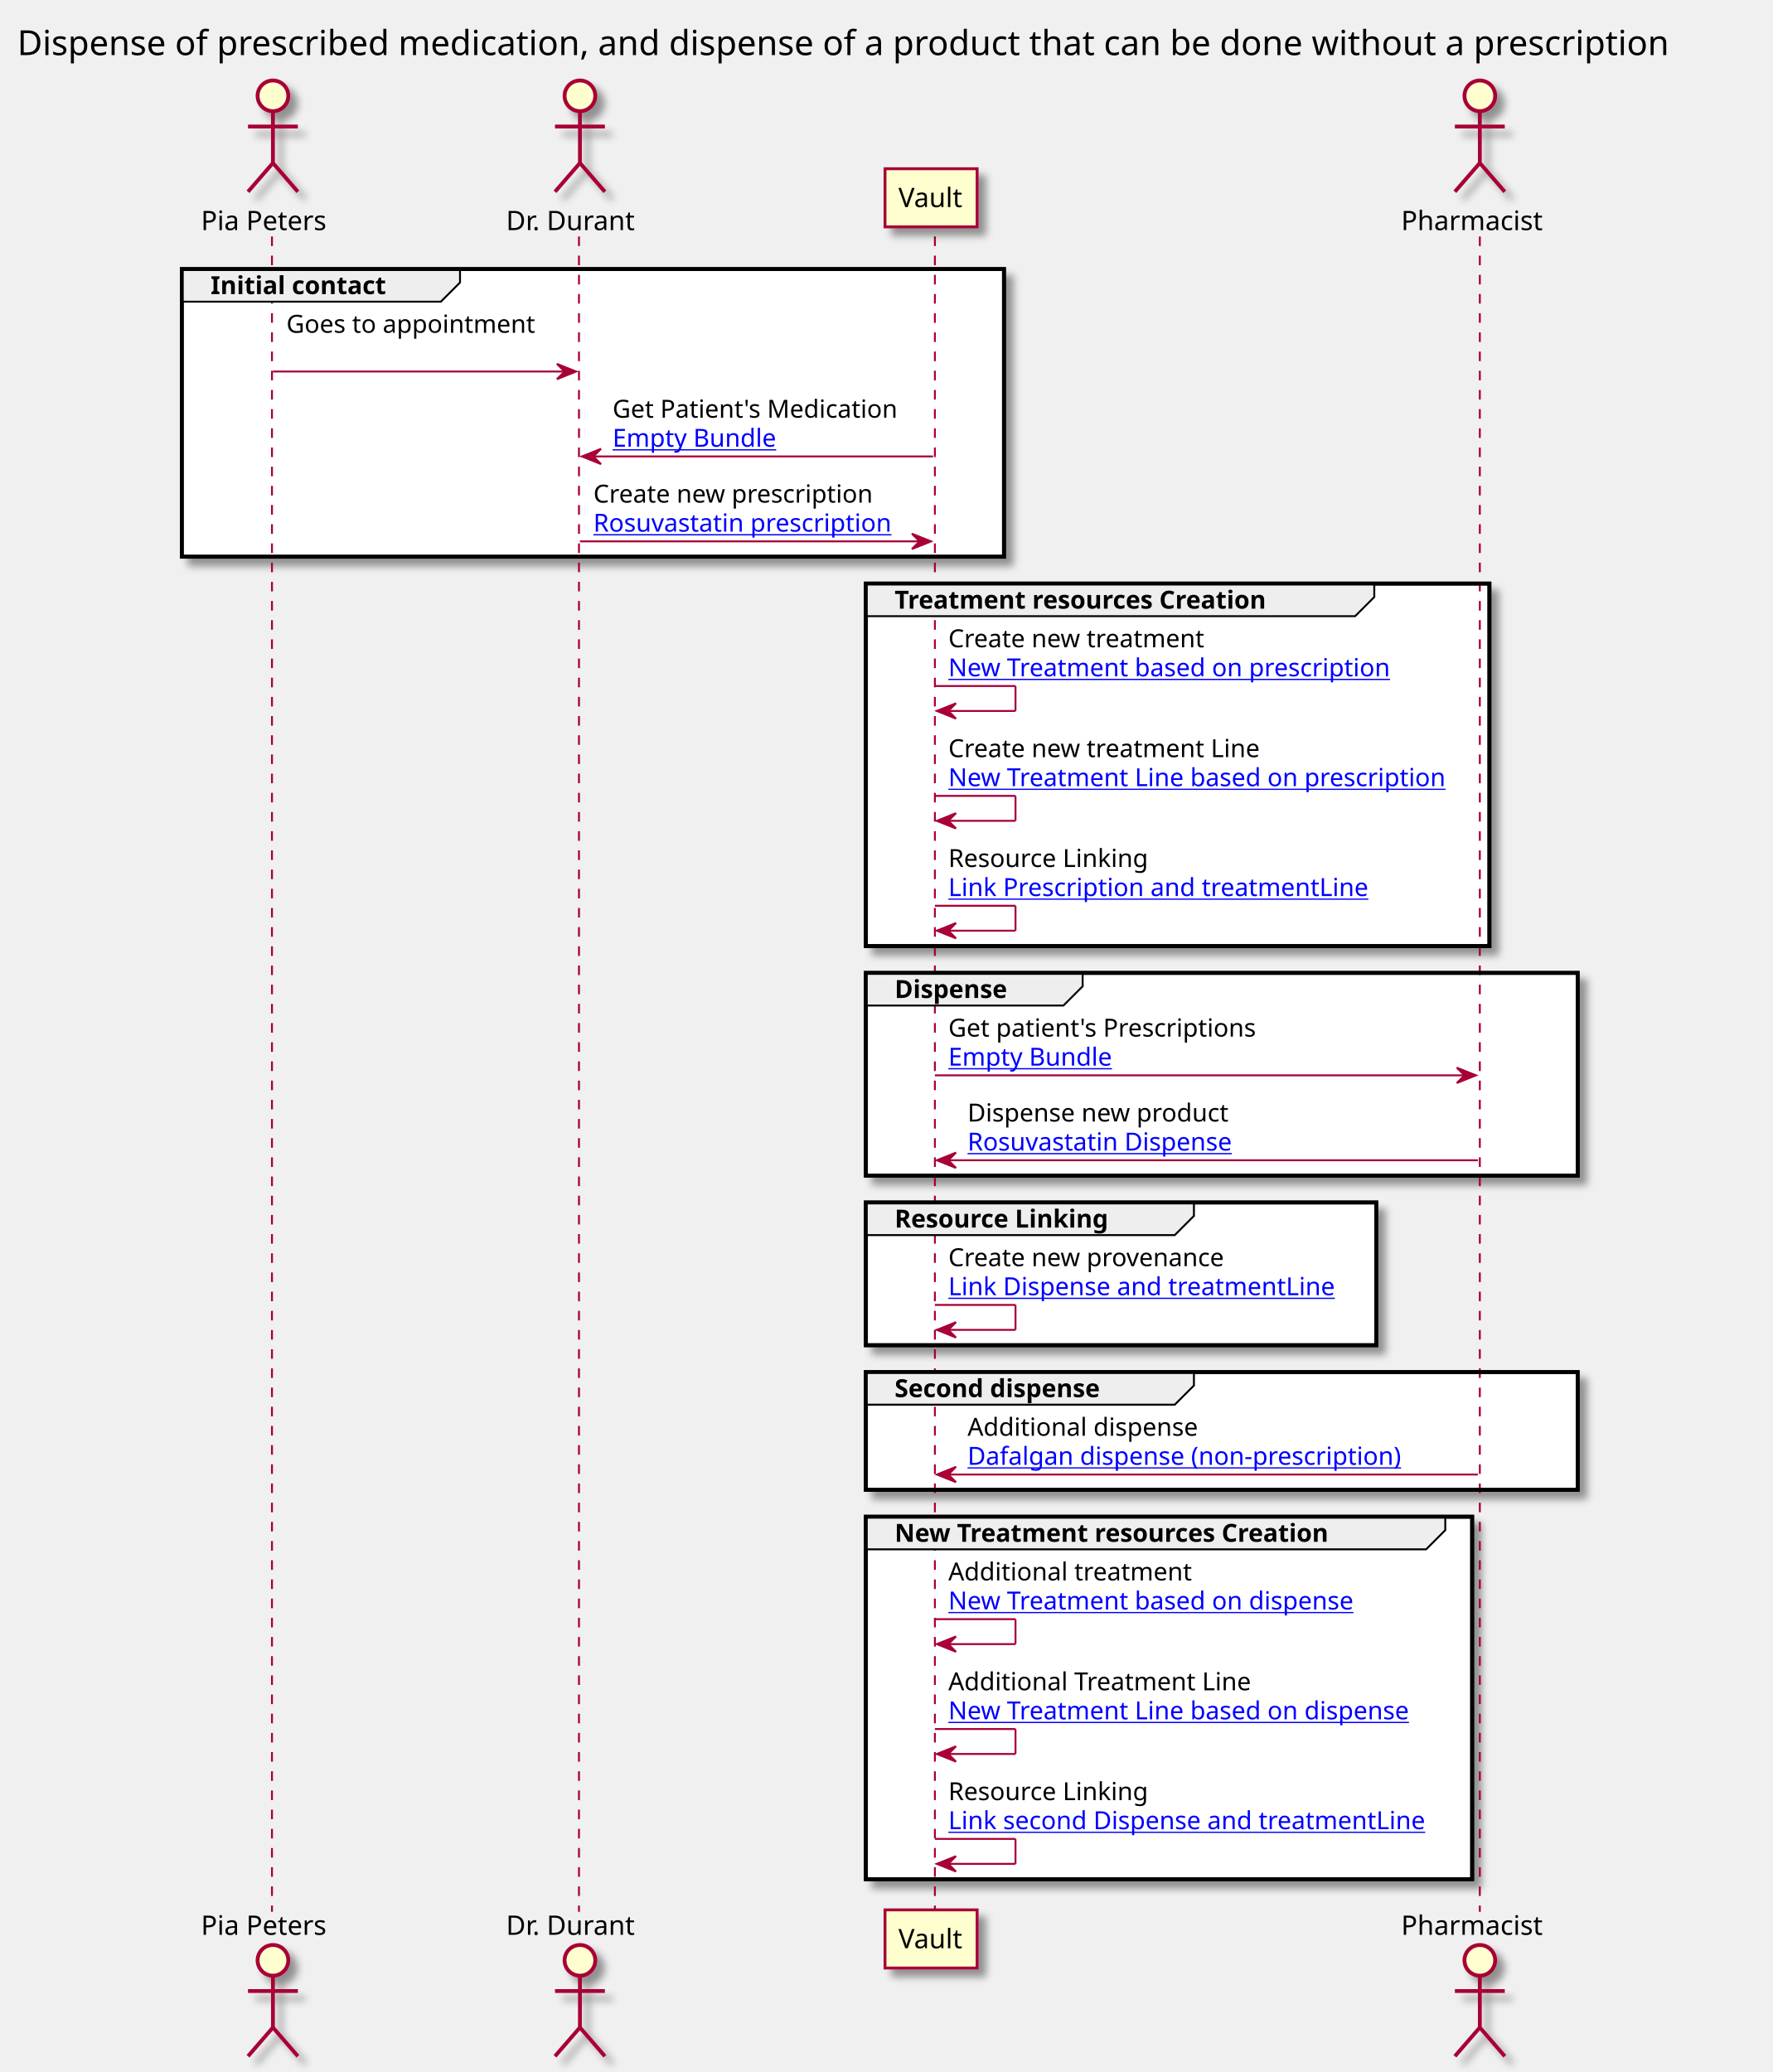
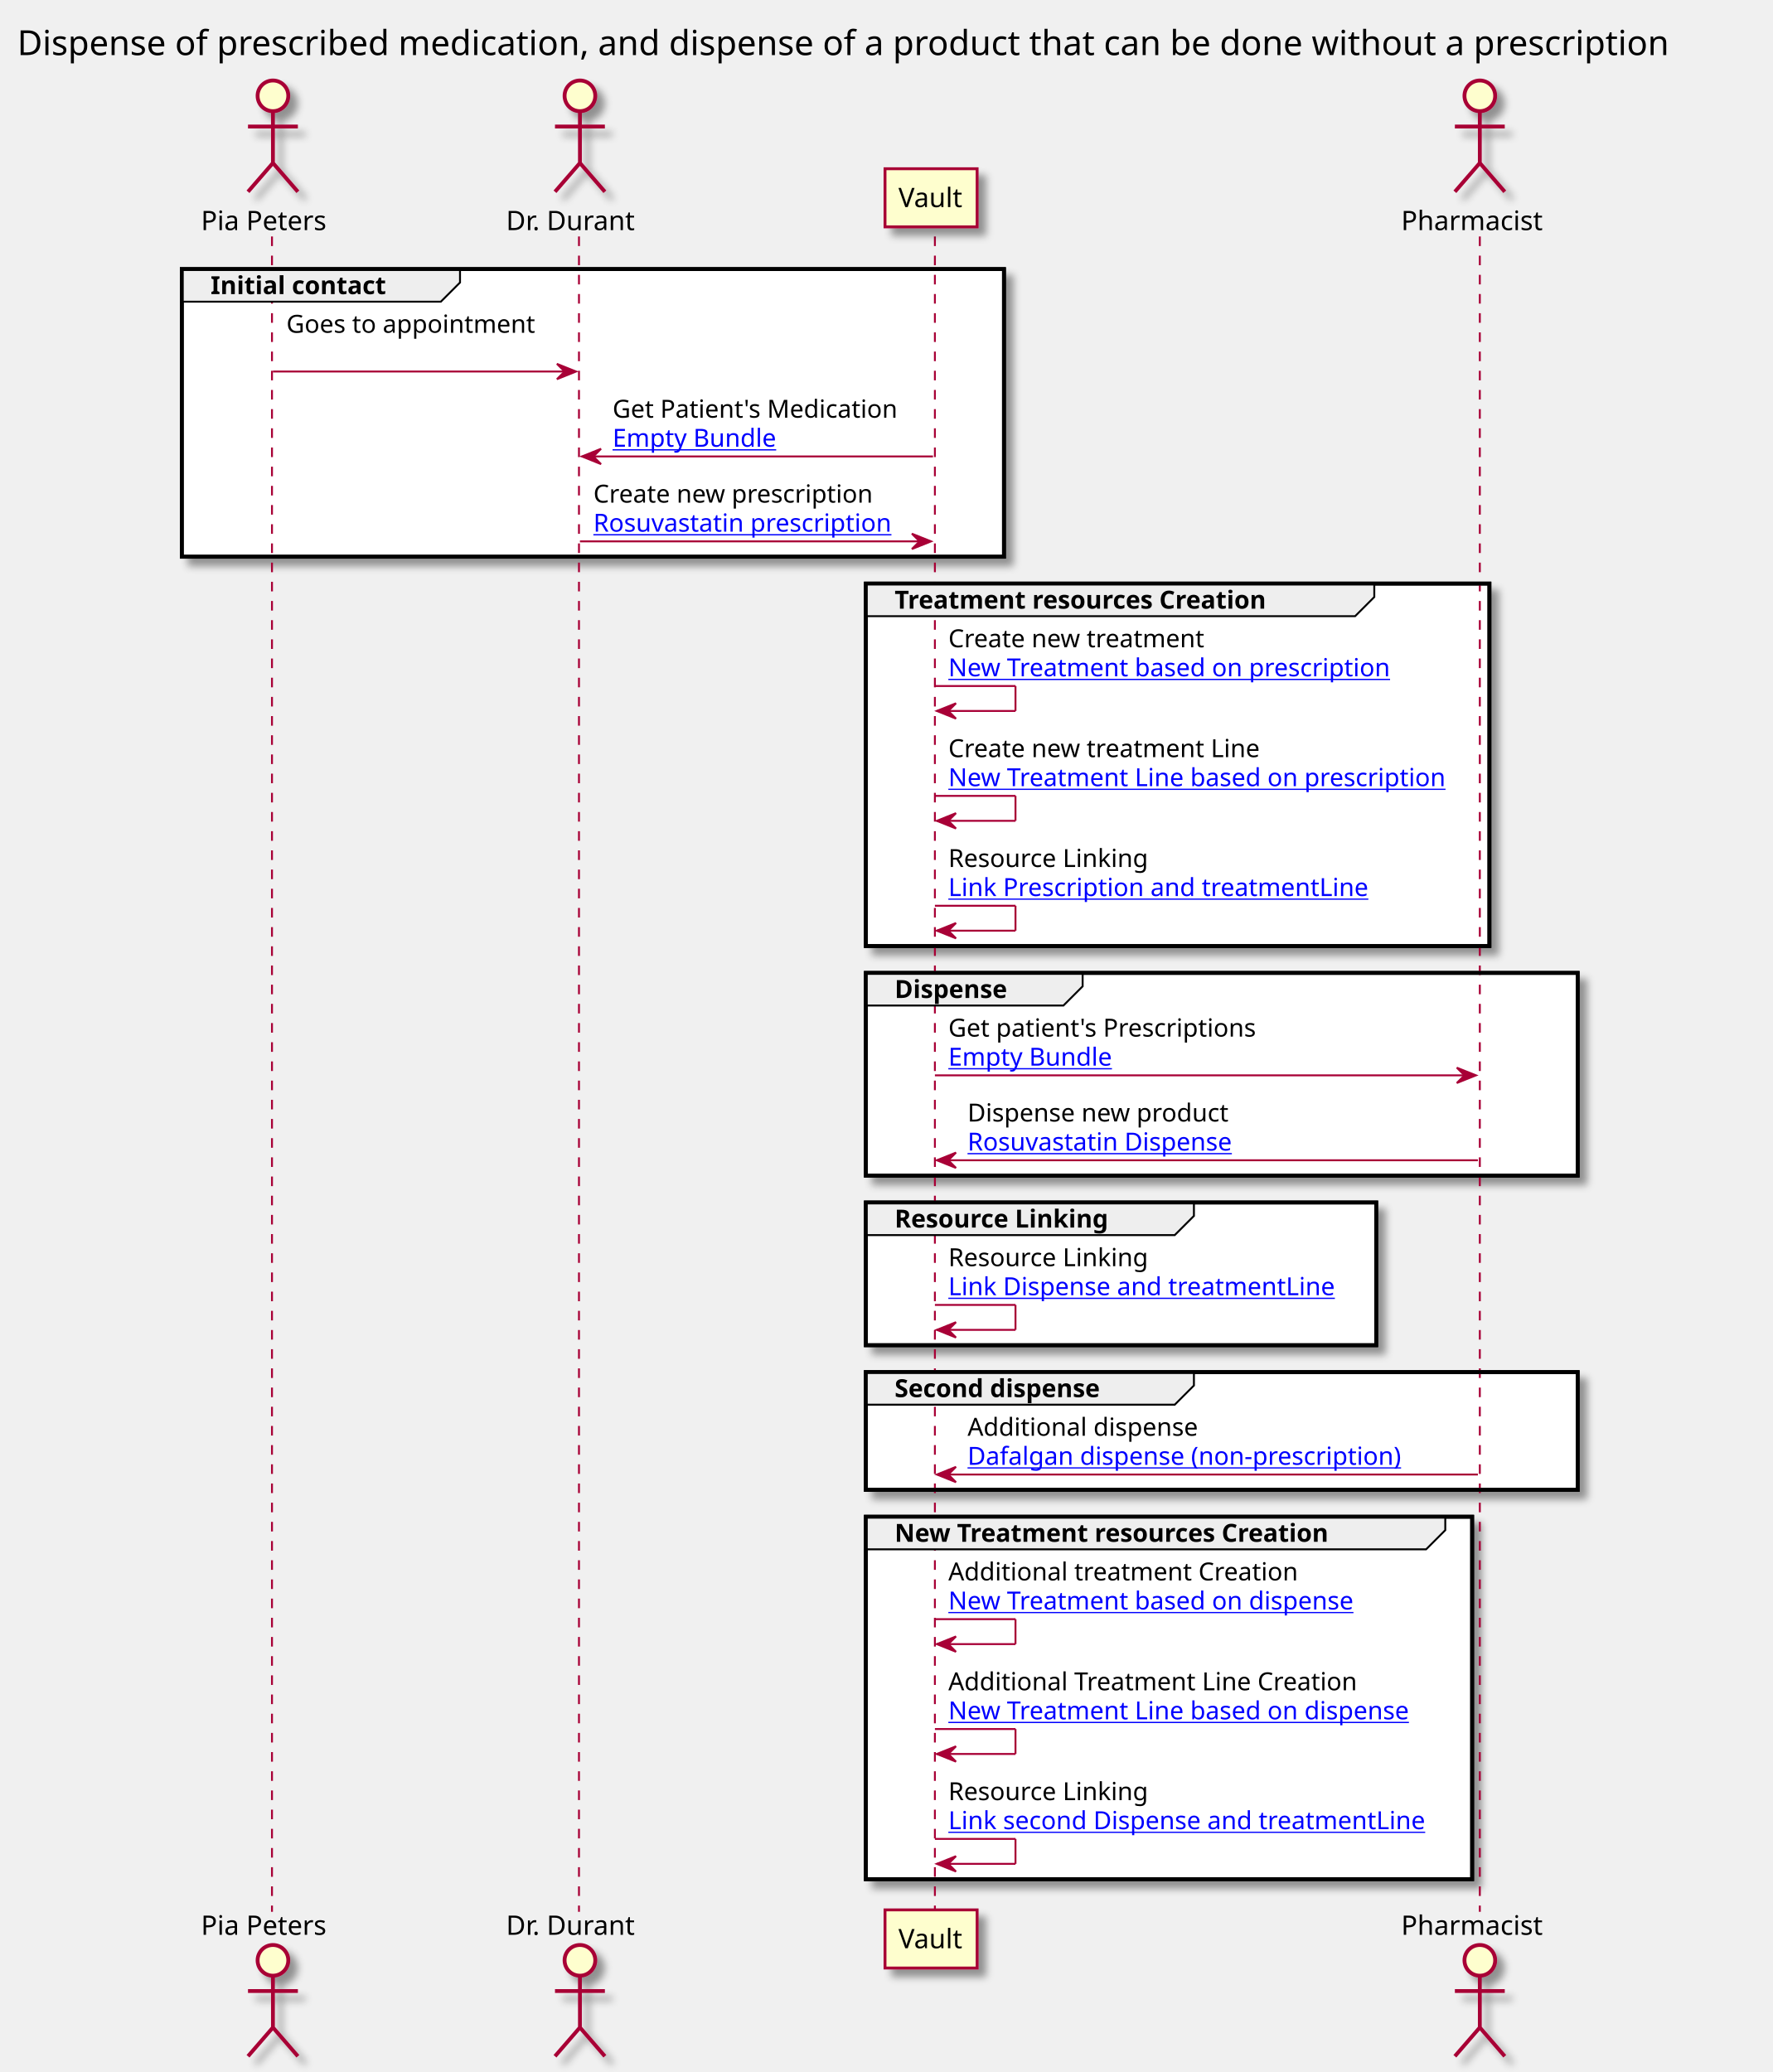
<svg xmlns="http://www.w3.org/2000/svg" xmlns:xlink="http://www.w3.org/1999/xlink" contentScriptType="application/ecmascript" contentStyleType="text/css" height="1080px" preserveAspectRatio="none" style="width:924px;height:1080px;background:#FFFFFF;" version="1.1" viewBox="0 0 924 1080" width="924px" zoomAndPan="magnify">
  <defs>
-     <filter height="300%" id="f1a4vn56s13gfg" width="300%" x="-1" y="-1">
+     <filter height="300%" id="fd9dc7xanaaed" width="300%" x="-1" y="-1">
      <feGaussianBlur result="blurOut" stdDeviation="2.0" />
      <feColorMatrix in="blurOut" result="blurOut2" type="matrix" values="0 0 0 0 0 0 0 0 0 0 0 0 0 0 0 0 0 0 .4 0" />
      <feOffset dx="4.0" dy="4.0" in="blurOut2" result="blurOut3" />
      <feBlend in="SourceGraphic" in2="blurOut3" mode="normal" />
    </filter>
  </defs>
  <g>
    <text fill="#000000" font-family="sans-serif" font-size="18" lengthAdjust="spacing" textLength="899" x="9" y="28.708">Dispense of prescribed medication, and dispense of a product that can be done without a prescription</text>
-     <rect fill="#FFFFFF" filter="url(#f1a4vn56s13gfg)" height="149.93" style="stroke:#000000;stroke-width:2.0;" width="428.5" x="94.75" y="140.25" />
-     <rect fill="#FFFFFF" filter="url(#f1a4vn56s13gfg)" height="188.93" style="stroke:#000000;stroke-width:2.0;" width="325" x="451.25" y="304.18" />
-     <rect fill="#FFFFFF" filter="url(#f1a4vn56s13gfg)" height="105.664" style="stroke:#000000;stroke-width:2.0;" width="371" x="451.25" y="507.109" />
-     <rect fill="#FFFFFF" filter="url(#f1a4vn56s13gfg)" height="74.398" style="stroke:#000000;stroke-width:2.0;" width="266" x="451.25" y="626.773" />
-     <rect fill="#FFFFFF" filter="url(#f1a4vn56s13gfg)" height="61.398" style="stroke:#000000;stroke-width:2.0;" width="371" x="451.25" y="715.172" />
-     <rect fill="#FFFFFF" filter="url(#f1a4vn56s13gfg)" height="188.93" style="stroke:#000000;stroke-width:2.0;" width="316" x="451.25" y="790.57" />
+     <rect fill="#FFFFFF" filter="url(#fd9dc7xanaaed)" height="149.93" style="stroke:#000000;stroke-width:2.0;" width="428.5" x="94.75" y="140.25" />
+     <rect fill="#FFFFFF" filter="url(#fd9dc7xanaaed)" height="188.93" style="stroke:#000000;stroke-width:2.0;" width="325" x="451.25" y="304.18" />
+     <rect fill="#FFFFFF" filter="url(#fd9dc7xanaaed)" height="105.664" style="stroke:#000000;stroke-width:2.0;" width="371" x="451.25" y="507.109" />
+     <rect fill="#FFFFFF" filter="url(#fd9dc7xanaaed)" height="74.398" style="stroke:#000000;stroke-width:2.0;" width="266" x="451.25" y="626.773" />
+     <rect fill="#FFFFFF" filter="url(#fd9dc7xanaaed)" height="61.398" style="stroke:#000000;stroke-width:2.0;" width="371" x="451.25" y="715.172" />
+     <rect fill="#FFFFFF" filter="url(#fd9dc7xanaaed)" height="188.93" style="stroke:#000000;stroke-width:2.0;" width="316" x="451.25" y="790.57" />
    <line style="stroke:#A80036;stroke-width:1.0;stroke-dasharray:5.0,5.0;" x1="141.75" x2="141.75" y1="123.25" y2="996.5" />
    <line style="stroke:#A80036;stroke-width:1.0;stroke-dasharray:5.0,5.0;" x1="301.75" x2="301.75" y1="123.25" y2="996.5" />
    <line style="stroke:#A80036;stroke-width:1.0;stroke-dasharray:5.0,5.0;" x1="487.25" x2="487.25" y1="123.25" y2="996.5" />
    <line style="stroke:#A80036;stroke-width:1.0;stroke-dasharray:5.0,5.0;" x1="771.25" x2="771.25" y1="123.25" y2="996.5" />
    <text fill="#000000" font-family="sans-serif" font-size="14" lengthAdjust="spacing" textLength="69" x="104.75" y="119.948">Pia Peters</text>
-     <ellipse cx="142.25" cy="49.953" fill="#FEFECE" filter="url(#f1a4vn56s13gfg)" rx="8" ry="8" style="stroke:#A80036;stroke-width:2.0;" />
-     <path d="M142.25,57.953 L142.25,84.953 M129.25,65.953 L155.25,65.953 M142.25,84.953 L129.25,99.953 M142.25,84.953 L155.25,99.953 " fill="none" filter="url(#f1a4vn56s13gfg)" style="stroke:#A80036;stroke-width:2.0;" />
+     <ellipse cx="142.25" cy="49.953" fill="#FEFECE" filter="url(#fd9dc7xanaaed)" rx="8" ry="8" style="stroke:#A80036;stroke-width:2.0;" />
+     <path d="M142.25,57.953 L142.25,84.953 M129.25,65.953 L155.25,65.953 M142.25,84.953 L129.25,99.953 M142.25,84.953 L155.25,99.953 " fill="none" filter="url(#fd9dc7xanaaed)" style="stroke:#A80036;stroke-width:2.0;" />
    <text fill="#000000" font-family="sans-serif" font-size="14" lengthAdjust="spacing" textLength="69" x="104.75" y="1008.495">Pia Peters</text>
-     <ellipse cx="142.25" cy="1021.797" fill="#FEFECE" filter="url(#f1a4vn56s13gfg)" rx="8" ry="8" style="stroke:#A80036;stroke-width:2.0;" />
-     <path d="M142.25,1029.797 L142.25,1056.797 M129.25,1037.797 L155.25,1037.797 M142.25,1056.797 L129.25,1071.797 M142.25,1056.797 L155.25,1071.797 " fill="none" filter="url(#f1a4vn56s13gfg)" style="stroke:#A80036;stroke-width:2.0;" />
+     <ellipse cx="142.25" cy="1021.797" fill="#FEFECE" filter="url(#fd9dc7xanaaed)" rx="8" ry="8" style="stroke:#A80036;stroke-width:2.0;" />
+     <path d="M142.25,1029.797 L142.25,1056.797 M129.25,1037.797 L155.25,1037.797 M142.25,1056.797 L129.25,1071.797 M142.25,1056.797 L155.25,1071.797 " fill="none" filter="url(#fd9dc7xanaaed)" style="stroke:#A80036;stroke-width:2.0;" />
    <text fill="#000000" font-family="sans-serif" font-size="14" lengthAdjust="spacing" textLength="71" x="263.75" y="119.948">Dr. Durant</text>
-     <ellipse cx="302.25" cy="49.953" fill="#FEFECE" filter="url(#f1a4vn56s13gfg)" rx="8" ry="8" style="stroke:#A80036;stroke-width:2.0;" />
-     <path d="M302.25,57.953 L302.25,84.953 M289.25,65.953 L315.25,65.953 M302.25,84.953 L289.25,99.953 M302.25,84.953 L315.25,99.953 " fill="none" filter="url(#f1a4vn56s13gfg)" style="stroke:#A80036;stroke-width:2.0;" />
+     <ellipse cx="302.25" cy="49.953" fill="#FEFECE" filter="url(#fd9dc7xanaaed)" rx="8" ry="8" style="stroke:#A80036;stroke-width:2.0;" />
+     <path d="M302.25,57.953 L302.25,84.953 M289.25,65.953 L315.25,65.953 M302.25,84.953 L289.25,99.953 M302.25,84.953 L315.25,99.953 " fill="none" filter="url(#fd9dc7xanaaed)" style="stroke:#A80036;stroke-width:2.0;" />
    <text fill="#000000" font-family="sans-serif" font-size="14" lengthAdjust="spacing" textLength="71" x="263.75" y="1008.495">Dr. Durant</text>
-     <ellipse cx="302.25" cy="1021.797" fill="#FEFECE" filter="url(#f1a4vn56s13gfg)" rx="8" ry="8" style="stroke:#A80036;stroke-width:2.0;" />
-     <path d="M302.25,1029.797 L302.25,1056.797 M289.25,1037.797 L315.25,1037.797 M302.25,1056.797 L289.25,1071.797 M302.25,1056.797 L315.25,1071.797 " fill="none" filter="url(#f1a4vn56s13gfg)" style="stroke:#A80036;stroke-width:2.0;" />
-     <rect fill="#FEFECE" filter="url(#f1a4vn56s13gfg)" height="30.297" style="stroke:#A80036;stroke-width:1.5;" width="48" x="461.25" y="87.953" />
+     <ellipse cx="302.25" cy="1021.797" fill="#FEFECE" filter="url(#fd9dc7xanaaed)" rx="8" ry="8" style="stroke:#A80036;stroke-width:2.0;" />
+     <path d="M302.25,1029.797 L302.25,1056.797 M289.25,1037.797 L315.25,1037.797 M302.25,1056.797 L289.25,1071.797 M302.25,1056.797 L315.25,1071.797 " fill="none" filter="url(#fd9dc7xanaaed)" style="stroke:#A80036;stroke-width:2.0;" />
+     <rect fill="#FEFECE" filter="url(#fd9dc7xanaaed)" height="30.297" style="stroke:#A80036;stroke-width:1.5;" width="48" x="461.25" y="87.953" />
    <text fill="#000000" font-family="sans-serif" font-size="14" lengthAdjust="spacing" textLength="34" x="468.25" y="107.948">Vault</text>
-     <rect fill="#FEFECE" filter="url(#f1a4vn56s13gfg)" height="30.297" style="stroke:#A80036;stroke-width:1.5;" width="48" x="461.25" y="995.5" />
+     <rect fill="#FEFECE" filter="url(#fd9dc7xanaaed)" height="30.297" style="stroke:#A80036;stroke-width:1.5;" width="48" x="461.25" y="995.5" />
    <text fill="#000000" font-family="sans-serif" font-size="14" lengthAdjust="spacing" textLength="34" x="468.25" y="1015.495">Vault</text>
    <text fill="#000000" font-family="sans-serif" font-size="14" lengthAdjust="spacing" textLength="76" x="730.25" y="119.948">Pharmacist</text>
-     <ellipse cx="771.25" cy="49.953" fill="#FEFECE" filter="url(#f1a4vn56s13gfg)" rx="8" ry="8" style="stroke:#A80036;stroke-width:2.0;" />
-     <path d="M771.25,57.953 L771.25,84.953 M758.25,65.953 L784.25,65.953 M771.25,84.953 L758.25,99.953 M771.25,84.953 L784.25,99.953 " fill="none" filter="url(#f1a4vn56s13gfg)" style="stroke:#A80036;stroke-width:2.0;" />
+     <ellipse cx="771.25" cy="49.953" fill="#FEFECE" filter="url(#fd9dc7xanaaed)" rx="8" ry="8" style="stroke:#A80036;stroke-width:2.0;" />
+     <path d="M771.25,57.953 L771.25,84.953 M758.25,65.953 L784.25,65.953 M771.25,84.953 L758.25,99.953 M771.25,84.953 L784.25,99.953 " fill="none" filter="url(#fd9dc7xanaaed)" style="stroke:#A80036;stroke-width:2.0;" />
    <text fill="#000000" font-family="sans-serif" font-size="14" lengthAdjust="spacing" textLength="76" x="730.25" y="1008.495">Pharmacist</text>
-     <ellipse cx="771.25" cy="1021.797" fill="#FEFECE" filter="url(#f1a4vn56s13gfg)" rx="8" ry="8" style="stroke:#A80036;stroke-width:2.0;" />
-     <path d="M771.25,1029.797 L771.25,1056.797 M758.25,1037.797 L784.25,1037.797 M771.25,1056.797 L758.25,1071.797 M771.25,1056.797 L784.25,1071.797 " fill="none" filter="url(#f1a4vn56s13gfg)" style="stroke:#A80036;stroke-width:2.0;" />
+     <ellipse cx="771.25" cy="1021.797" fill="#FEFECE" filter="url(#fd9dc7xanaaed)" rx="8" ry="8" style="stroke:#A80036;stroke-width:2.0;" />
+     <path d="M771.25,1029.797 L771.25,1056.797 M758.25,1037.797 L784.25,1037.797 M771.25,1056.797 L758.25,1071.797 M771.25,1056.797 L784.25,1071.797 " fill="none" filter="url(#fd9dc7xanaaed)" style="stroke:#A80036;stroke-width:2.0;" />
    <path d="M94.75,140.25 L239.75,140.25 L239.75,147.25 L229.75,157.25 L94.75,157.25 L94.75,140.25 " fill="#EEEEEE" style="stroke:#000000;stroke-width:1.0;" />
    <rect fill="none" height="149.93" style="stroke:#000000;stroke-width:2.0;" width="428.5" x="94.75" y="140.25" />
    <text fill="#000000" font-family="sans-serif" font-size="13" font-weight="bold" lengthAdjust="spacing" textLength="100" x="109.75" y="153.317">Initial contact</text>
    <polygon fill="#A80036" points="290.25,189.648,300.25,193.648,290.25,197.648,294.25,193.648" style="stroke:#A80036;stroke-width:1.0;" />
    <line style="stroke:#A80036;stroke-width:1.0;" x1="142.25" x2="296.25" y1="193.648" y2="193.648" />
    <text fill="#000000" font-family="sans-serif" font-size="13" lengthAdjust="spacing" textLength="136" x="149.25" y="173.45">Goes to appointment</text>
    <text fill="#000000" font-family="sans-serif" font-size="13" lengthAdjust="spacing" textLength="0" x="153.25" y="188.583" />
    <polygon fill="#A80036" points="313.25,233.914,303.25,237.914,313.25,241.914,309.25,237.914" style="stroke:#A80036;stroke-width:1.0;" />
    <line style="stroke:#A80036;stroke-width:1.0;" x1="307.25" x2="486.25" y1="237.914" y2="237.914" />
    <text fill="#000000" font-family="sans-serif" font-size="13" lengthAdjust="spacing" textLength="155" x="319.25" y="217.715">Get Patient's Medication</text>
    <a href="ExampleScenario-example-4-scenario-resources.html#EB" target="_top" title="ExampleScenario-example-4-scenario-resources.html#EB" xlink:actuate="onRequest" xlink:href="ExampleScenario-example-4-scenario-resources.html#EB" xlink:show="new" xlink:title="ExampleScenario-example-4-scenario-resources.html#EB" xlink:type="simple">
      <text fill="#0000FF" font-family="sans-serif" font-size="13" lengthAdjust="spacing" text-decoration="underline" textLength="89" x="319.25" y="232.848">Empty Bundle</text>
    </a>
    <polygon fill="#A80036" points="475.25,278.18,485.25,282.18,475.25,286.18,479.25,282.18" style="stroke:#A80036;stroke-width:1.0;" />
    <line style="stroke:#A80036;stroke-width:1.0;" x1="302.25" x2="481.25" y1="282.18" y2="282.18" />
    <text fill="#000000" font-family="sans-serif" font-size="13" lengthAdjust="spacing" textLength="151" x="309.25" y="261.981">Create new prescription</text>
    <a href="ExampleScenario-example-4-scenario-resources.html#4-1-prescription" target="_top" title="ExampleScenario-example-4-scenario-resources.html#4-1-prescription" xlink:actuate="onRequest" xlink:href="ExampleScenario-example-4-scenario-resources.html#4-1-prescription" xlink:show="new" xlink:title="ExampleScenario-example-4-scenario-resources.html#4-1-prescription" xlink:type="simple">
      <text fill="#0000FF" font-family="sans-serif" font-size="13" lengthAdjust="spacing" text-decoration="underline" textLength="161" x="309.25" y="277.114">Rosuvastatin prescription</text>
    </a>
    <path d="M451.25,304.18 L716.25,304.18 L716.25,311.18 L706.25,321.18 L451.25,321.18 L451.25,304.18 " fill="#EEEEEE" style="stroke:#000000;stroke-width:1.0;" />
    <rect fill="none" height="188.93" style="stroke:#000000;stroke-width:2.0;" width="325" x="451.25" y="304.18" />
    <text fill="#000000" font-family="sans-serif" font-size="13" font-weight="bold" lengthAdjust="spacing" textLength="220" x="466.25" y="317.247">Treatment resources Creation</text>
    <line style="stroke:#A80036;stroke-width:1.0;" x1="487.25" x2="529.25" y1="357.578" y2="357.578" />
    <line style="stroke:#A80036;stroke-width:1.0;" x1="529.25" x2="529.25" y1="357.578" y2="370.578" />
    <line style="stroke:#A80036;stroke-width:1.0;" x1="488.25" x2="529.25" y1="370.578" y2="370.578" />
    <polygon fill="#A80036" points="498.25,366.578,488.25,370.578,498.25,374.578,494.25,370.578" style="stroke:#A80036;stroke-width:1.0;" />
    <text fill="#000000" font-family="sans-serif" font-size="13" lengthAdjust="spacing" textLength="141" x="494.25" y="337.379">Create new treatment</text>
    <a href="ExampleScenario-example-4-scenario-resources.html#4-1-treatment" target="_top" title="ExampleScenario-example-4-scenario-resources.html#4-1-treatment" xlink:actuate="onRequest" xlink:href="ExampleScenario-example-4-scenario-resources.html#4-1-treatment" xlink:show="new" xlink:title="ExampleScenario-example-4-scenario-resources.html#4-1-treatment" xlink:type="simple">
      <text fill="#0000FF" font-family="sans-serif" font-size="13" lengthAdjust="spacing" text-decoration="underline" textLength="240" x="494.25" y="352.512">New Treatment based on prescription</text>
    </a>
    <line style="stroke:#A80036;stroke-width:1.0;" x1="487.25" x2="529.25" y1="414.844" y2="414.844" />
    <line style="stroke:#A80036;stroke-width:1.0;" x1="529.25" x2="529.25" y1="414.844" y2="427.844" />
    <line style="stroke:#A80036;stroke-width:1.0;" x1="488.25" x2="529.25" y1="427.844" y2="427.844" />
    <polygon fill="#A80036" points="498.25,423.844,488.25,427.844,498.25,431.844,494.25,427.844" style="stroke:#A80036;stroke-width:1.0;" />
    <text fill="#000000" font-family="sans-serif" font-size="13" lengthAdjust="spacing" textLength="171" x="494.25" y="394.645">Create new treatment Line</text>
    <a href="ExampleScenario-example-4-scenario-resources.html#4-1-treatmentLine" target="_top" title="ExampleScenario-example-4-scenario-resources.html#4-1-treatmentLine" xlink:actuate="onRequest" xlink:href="ExampleScenario-example-4-scenario-resources.html#4-1-treatmentLine" xlink:show="new" xlink:title="ExampleScenario-example-4-scenario-resources.html#4-1-treatmentLine" xlink:type="simple">
      <text fill="#0000FF" font-family="sans-serif" font-size="13" lengthAdjust="spacing" text-decoration="underline" textLength="270" x="494.25" y="409.778">New Treatment Line based on prescription</text>
    </a>
    <line style="stroke:#A80036;stroke-width:1.0;" x1="487.25" x2="529.25" y1="472.109" y2="472.109" />
    <line style="stroke:#A80036;stroke-width:1.0;" x1="529.25" x2="529.25" y1="472.109" y2="485.109" />
    <line style="stroke:#A80036;stroke-width:1.0;" x1="488.25" x2="529.25" y1="485.109" y2="485.109" />
    <polygon fill="#A80036" points="498.25,481.109,488.25,485.109,498.25,489.109,494.25,485.109" style="stroke:#A80036;stroke-width:1.0;" />
    <text fill="#000000" font-family="sans-serif" font-size="13" lengthAdjust="spacing" textLength="107" x="494.25" y="451.911">Resource Linking</text>
    <a href="ExampleScenario-example-4-scenario-resources.html#4-1-provenance" target="_top" title="ExampleScenario-example-4-scenario-resources.html#4-1-provenance" xlink:actuate="onRequest" xlink:href="ExampleScenario-example-4-scenario-resources.html#4-1-provenance" xlink:show="new" xlink:title="ExampleScenario-example-4-scenario-resources.html#4-1-provenance" xlink:type="simple">
      <text fill="#0000FF" font-family="sans-serif" font-size="13" lengthAdjust="spacing" text-decoration="underline" textLength="227" x="494.25" y="467.043">Link Prescription and treatmentLine</text>
    </a>
    <path d="M451.25,507.109 L564.25,507.109 L564.25,514.109 L554.25,524.109 L451.25,524.109 L451.25,507.109 " fill="#EEEEEE" style="stroke:#000000;stroke-width:1.0;" />
    <rect fill="none" height="105.664" style="stroke:#000000;stroke-width:2.0;" width="371" x="451.25" y="507.109" />
    <text fill="#000000" font-family="sans-serif" font-size="13" font-weight="bold" lengthAdjust="spacing" textLength="68" x="466.25" y="520.176">Dispense</text>
    <polygon fill="#A80036" points="759.25,556.508,769.25,560.508,759.25,564.508,763.25,560.508" style="stroke:#A80036;stroke-width:1.0;" />
    <line style="stroke:#A80036;stroke-width:1.0;" x1="487.25" x2="765.25" y1="560.508" y2="560.508" />
    <text fill="#000000" font-family="sans-serif" font-size="13" lengthAdjust="spacing" textLength="168" x="494.25" y="540.309">Get patient's Prescriptions</text>
    <a href="ExampleScenario-example-4-scenario-resources.html#EB" target="_top" title="ExampleScenario-example-4-scenario-resources.html#EB" xlink:actuate="onRequest" xlink:href="ExampleScenario-example-4-scenario-resources.html#EB" xlink:show="new" xlink:title="ExampleScenario-example-4-scenario-resources.html#EB" xlink:type="simple">
      <text fill="#0000FF" font-family="sans-serif" font-size="13" lengthAdjust="spacing" text-decoration="underline" textLength="89" x="494.25" y="555.442">Empty Bundle</text>
    </a>
    <polygon fill="#A80036" points="498.25,600.773,488.25,604.773,498.25,608.773,494.25,604.773" style="stroke:#A80036;stroke-width:1.0;" />
    <line style="stroke:#A80036;stroke-width:1.0;" x1="492.25" x2="770.25" y1="604.773" y2="604.773" />
    <text fill="#000000" font-family="sans-serif" font-size="13" lengthAdjust="spacing" textLength="141" x="504.25" y="584.575">Dispense new product</text>
    <a href="ExampleScenario-example-4-scenario-resources.html#4-1-dispense" target="_top" title="ExampleScenario-example-4-scenario-resources.html#4-1-dispense" xlink:actuate="onRequest" xlink:href="ExampleScenario-example-4-scenario-resources.html#4-1-dispense" xlink:show="new" xlink:title="ExampleScenario-example-4-scenario-resources.html#4-1-dispense" xlink:type="simple">
      <text fill="#0000FF" font-family="sans-serif" font-size="13" lengthAdjust="spacing" text-decoration="underline" textLength="145" x="504.25" y="599.707">Rosuvastatin Dispense</text>
    </a>
    <path d="M451.25,626.773 L622.25,626.773 L622.25,633.773 L612.25,643.773 L451.25,643.773 L451.25,626.773 " fill="#EEEEEE" style="stroke:#000000;stroke-width:1.0;" />
    <rect fill="none" height="74.398" style="stroke:#000000;stroke-width:2.0;" width="266" x="451.25" y="626.773" />
    <text fill="#000000" font-family="sans-serif" font-size="13" font-weight="bold" lengthAdjust="spacing" textLength="126" x="466.25" y="639.84">Resource Linking</text>
    <line style="stroke:#A80036;stroke-width:1.0;" x1="487.25" x2="529.25" y1="680.172" y2="680.172" />
    <line style="stroke:#A80036;stroke-width:1.0;" x1="529.25" x2="529.25" y1="680.172" y2="693.172" />
    <line style="stroke:#A80036;stroke-width:1.0;" x1="488.25" x2="529.25" y1="693.172" y2="693.172" />
    <polygon fill="#A80036" points="498.25,689.172,488.25,693.172,498.25,697.172,494.25,693.172" style="stroke:#A80036;stroke-width:1.0;" />
-     <text fill="#000000" font-family="sans-serif" font-size="13" lengthAdjust="spacing" textLength="151" x="494.25" y="659.973">Create new provenance</text>
+     <text fill="#000000" font-family="sans-serif" font-size="13" lengthAdjust="spacing" textLength="107" x="494.25" y="659.973">Resource Linking</text>
    <a href="ExampleScenario-example-4-scenario-resources.html#4-2-provenance" target="_top" title="ExampleScenario-example-4-scenario-resources.html#4-2-provenance" xlink:actuate="onRequest" xlink:href="ExampleScenario-example-4-scenario-resources.html#4-2-provenance" xlink:show="new" xlink:title="ExampleScenario-example-4-scenario-resources.html#4-2-provenance" xlink:type="simple">
      <text fill="#0000FF" font-family="sans-serif" font-size="13" lengthAdjust="spacing" text-decoration="underline" textLength="211" x="494.25" y="675.106">Link Dispense and treatmentLine</text>
    </a>
    <path d="M451.25,715.172 L622.25,715.172 L622.25,722.172 L612.25,732.172 L451.25,732.172 L451.25,715.172 " fill="#EEEEEE" style="stroke:#000000;stroke-width:1.0;" />
    <rect fill="none" height="61.398" style="stroke:#000000;stroke-width:2.0;" width="371" x="451.25" y="715.172" />
    <text fill="#000000" font-family="sans-serif" font-size="13" font-weight="bold" lengthAdjust="spacing" textLength="126" x="466.25" y="728.239">Second dispense</text>
    <polygon fill="#A80036" points="498.25,764.57,488.25,768.57,498.25,772.57,494.25,768.57" style="stroke:#A80036;stroke-width:1.0;" />
    <line style="stroke:#A80036;stroke-width:1.0;" x1="492.25" x2="770.25" y1="768.57" y2="768.57" />
    <text fill="#000000" font-family="sans-serif" font-size="13" lengthAdjust="spacing" textLength="124" x="504.25" y="748.372">Additional dispense</text>
    <a href="ExampleScenario-example-4-scenario-resources.html#4-2-dispense" target="_top" title="ExampleScenario-example-4-scenario-resources.html#4-2-dispense" xlink:actuate="onRequest" xlink:href="ExampleScenario-example-4-scenario-resources.html#4-2-dispense" xlink:show="new" xlink:title="ExampleScenario-example-4-scenario-resources.html#4-2-dispense" xlink:type="simple">
      <text fill="#0000FF" font-family="sans-serif" font-size="13" lengthAdjust="spacing" text-decoration="underline" textLength="236" x="504.25" y="763.504">Dafalgan dispense (non-prescription)</text>
    </a>
    <path d="M451.25,790.57 L753.25,790.57 L753.25,797.57 L743.25,807.57 L451.25,807.57 L451.25,790.57 " fill="#EEEEEE" style="stroke:#000000;stroke-width:1.0;" />
    <rect fill="none" height="188.93" style="stroke:#000000;stroke-width:2.0;" width="316" x="451.25" y="790.57" />
    <text fill="#000000" font-family="sans-serif" font-size="13" font-weight="bold" lengthAdjust="spacing" textLength="257" x="466.25" y="803.637">New Treatment resources Creation</text>
    <line style="stroke:#A80036;stroke-width:1.0;" x1="487.25" x2="529.25" y1="843.969" y2="843.969" />
    <line style="stroke:#A80036;stroke-width:1.0;" x1="529.25" x2="529.25" y1="843.969" y2="856.969" />
    <line style="stroke:#A80036;stroke-width:1.0;" x1="488.25" x2="529.25" y1="856.969" y2="856.969" />
    <polygon fill="#A80036" points="498.25,852.969,488.25,856.969,498.25,860.969,494.25,856.969" style="stroke:#A80036;stroke-width:1.0;" />
-     <text fill="#000000" font-family="sans-serif" font-size="13" lengthAdjust="spacing" textLength="132" x="494.25" y="823.77">Additional treatment</text>
+     <text fill="#000000" font-family="sans-serif" font-size="13" lengthAdjust="spacing" textLength="190" x="494.25" y="823.77">Additional treatment Creation</text>
    <a href="ExampleScenario-example-4-scenario-resources.html#4-2-treatment" target="_top" title="ExampleScenario-example-4-scenario-resources.html#4-2-treatment" xlink:actuate="onRequest" xlink:href="ExampleScenario-example-4-scenario-resources.html#4-2-treatment" xlink:show="new" xlink:title="ExampleScenario-example-4-scenario-resources.html#4-2-treatment" xlink:type="simple">
      <text fill="#0000FF" font-family="sans-serif" font-size="13" lengthAdjust="spacing" text-decoration="underline" textLength="222" x="494.25" y="838.903">New Treatment based on dispense</text>
    </a>
    <line style="stroke:#A80036;stroke-width:1.0;" x1="487.25" x2="529.25" y1="901.234" y2="901.234" />
    <line style="stroke:#A80036;stroke-width:1.0;" x1="529.25" x2="529.25" y1="901.234" y2="914.234" />
    <line style="stroke:#A80036;stroke-width:1.0;" x1="488.25" x2="529.25" y1="914.234" y2="914.234" />
    <polygon fill="#A80036" points="498.25,910.234,488.25,914.234,498.25,918.234,494.25,914.234" style="stroke:#A80036;stroke-width:1.0;" />
-     <text fill="#000000" font-family="sans-serif" font-size="13" lengthAdjust="spacing" textLength="164" x="494.25" y="881.036">Additional Treatment Line</text>
+     <text fill="#000000" font-family="sans-serif" font-size="13" lengthAdjust="spacing" textLength="222" x="494.25" y="881.036">Additional Treatment Line Creation</text>
    <a href="ExampleScenario-example-4-scenario-resources.html#4-2-treatmentLine" target="_top" title="ExampleScenario-example-4-scenario-resources.html#4-2-treatmentLine" xlink:actuate="onRequest" xlink:href="ExampleScenario-example-4-scenario-resources.html#4-2-treatmentLine" xlink:show="new" xlink:title="ExampleScenario-example-4-scenario-resources.html#4-2-treatmentLine" xlink:type="simple">
      <text fill="#0000FF" font-family="sans-serif" font-size="13" lengthAdjust="spacing" text-decoration="underline" textLength="252" x="494.25" y="896.168">New Treatment Line based on dispense</text>
    </a>
    <line style="stroke:#A80036;stroke-width:1.0;" x1="487.25" x2="529.25" y1="958.5" y2="958.5" />
    <line style="stroke:#A80036;stroke-width:1.0;" x1="529.25" x2="529.25" y1="958.5" y2="971.5" />
    <line style="stroke:#A80036;stroke-width:1.0;" x1="488.25" x2="529.25" y1="971.5" y2="971.5" />
    <polygon fill="#A80036" points="498.25,967.5,488.25,971.5,498.25,975.5,494.25,971.5" style="stroke:#A80036;stroke-width:1.0;" />
    <text fill="#000000" font-family="sans-serif" font-size="13" lengthAdjust="spacing" textLength="107" x="494.25" y="938.301">Resource Linking</text>
    <a href="ExampleScenario-example-4-scenario-resources.html#4-3-provenance" target="_top" title="ExampleScenario-example-4-scenario-resources.html#4-3-provenance" xlink:actuate="onRequest" xlink:href="ExampleScenario-example-4-scenario-resources.html#4-3-provenance" xlink:show="new" xlink:title="ExampleScenario-example-4-scenario-resources.html#4-3-provenance" xlink:type="simple">
      <text fill="#0000FF" font-family="sans-serif" font-size="13" lengthAdjust="spacing" text-decoration="underline" textLength="261" x="494.25" y="953.434">Link second Dispense and treatmentLine</text>
    </a>
  </g>
</svg>
